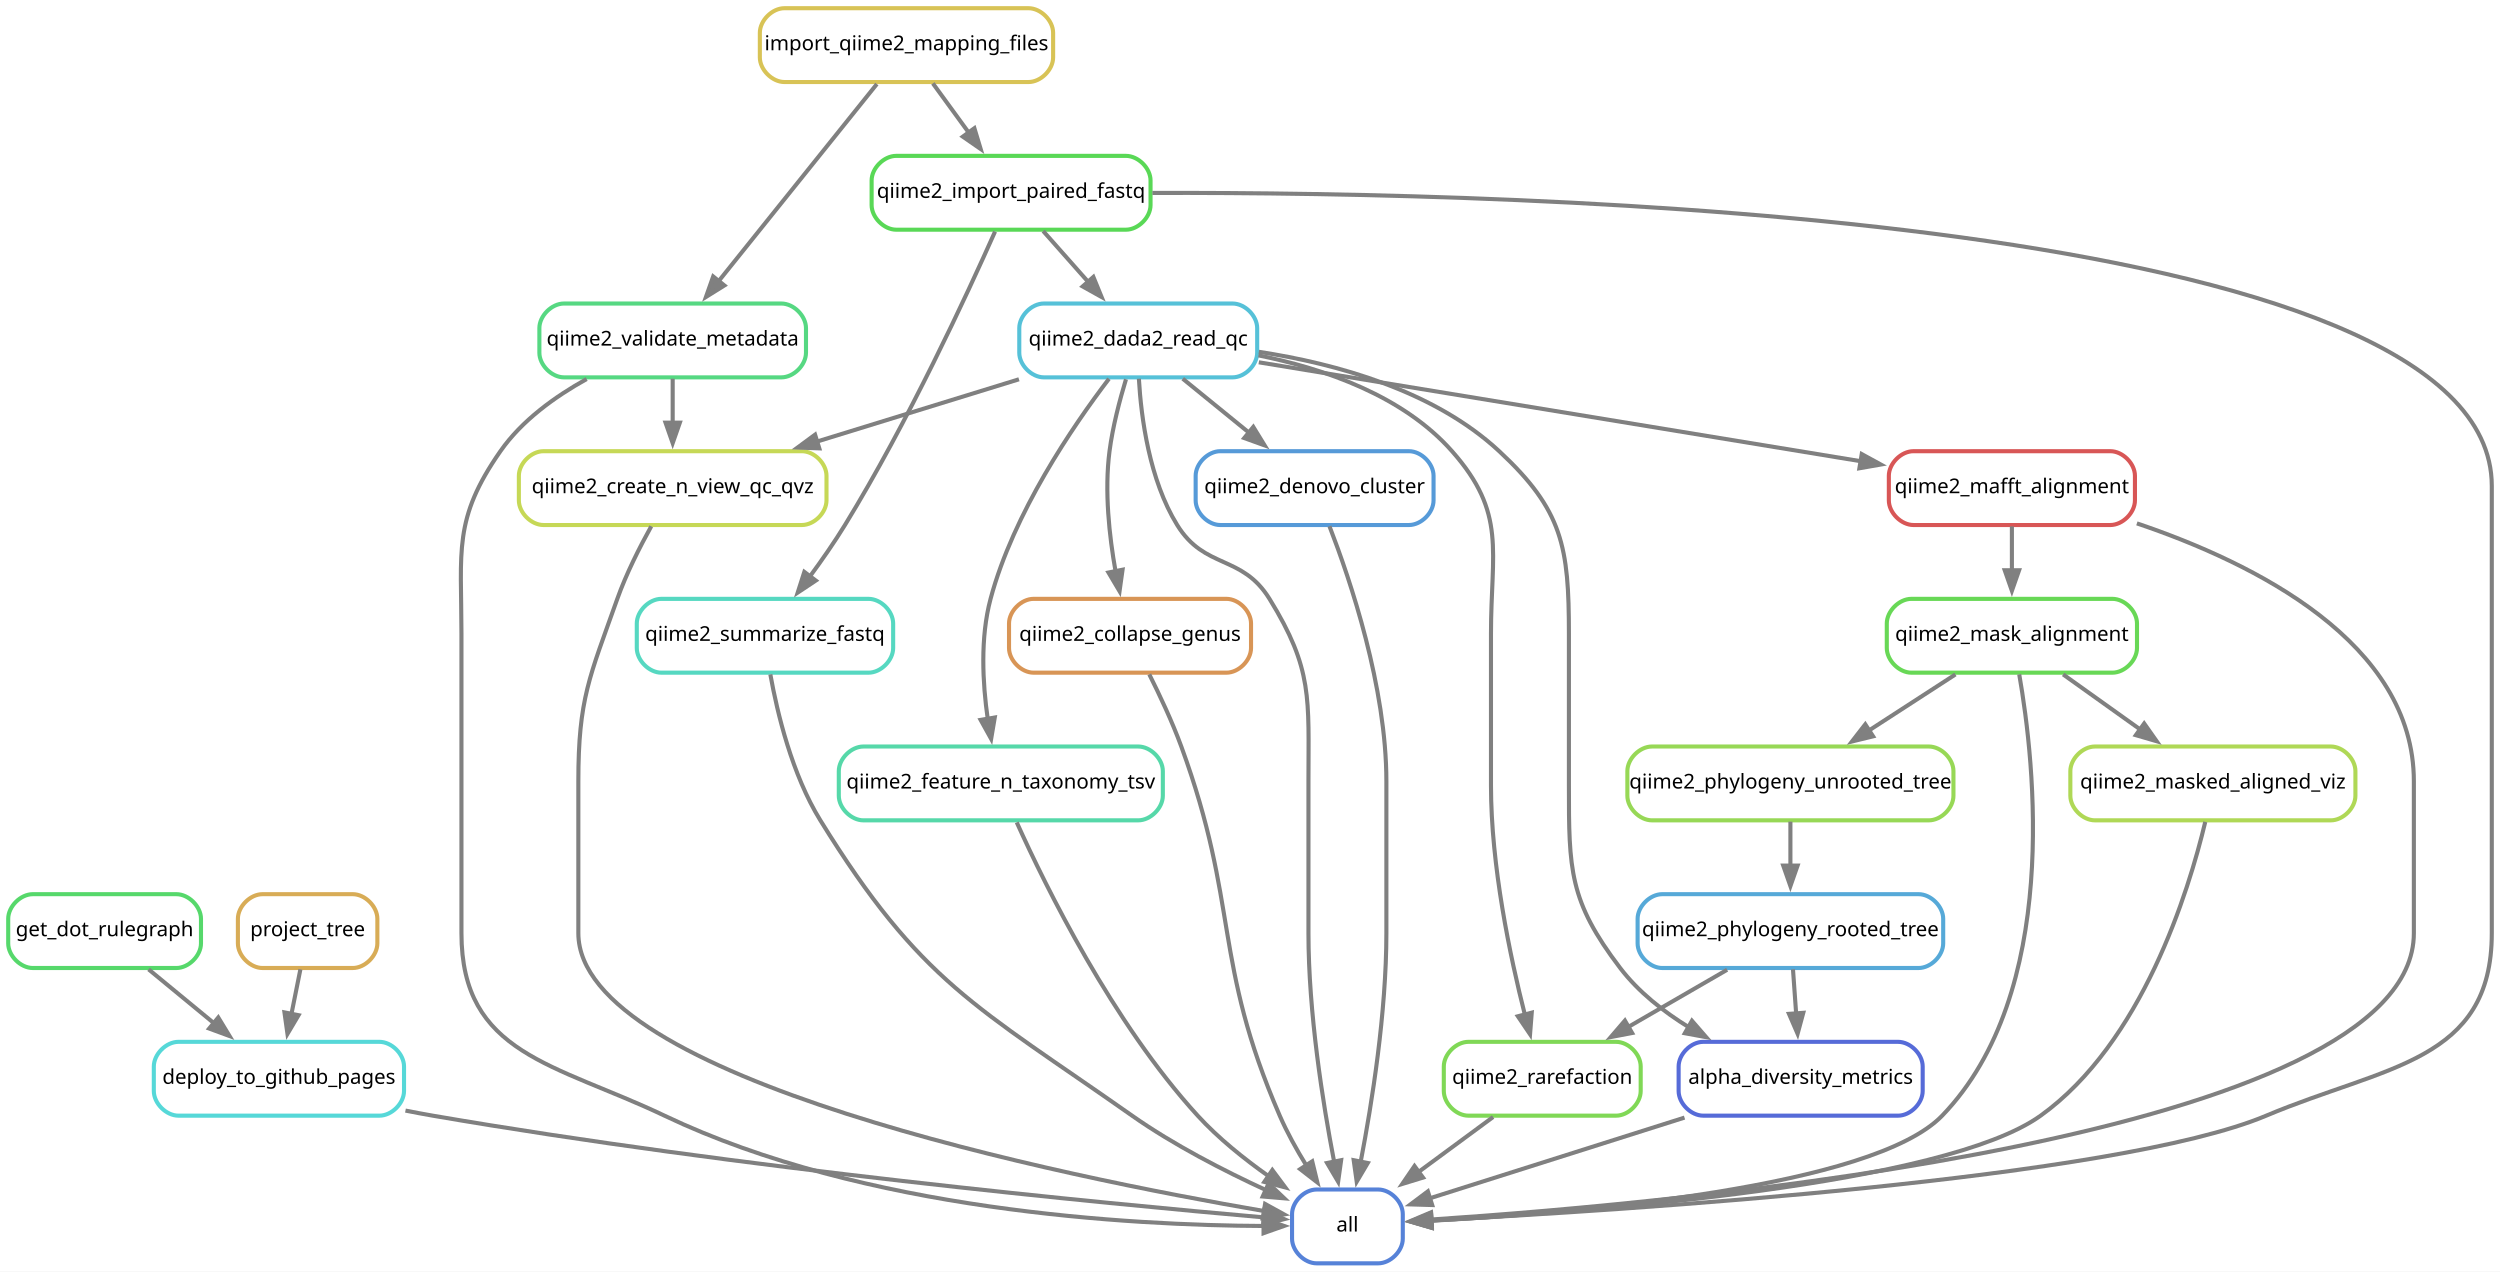
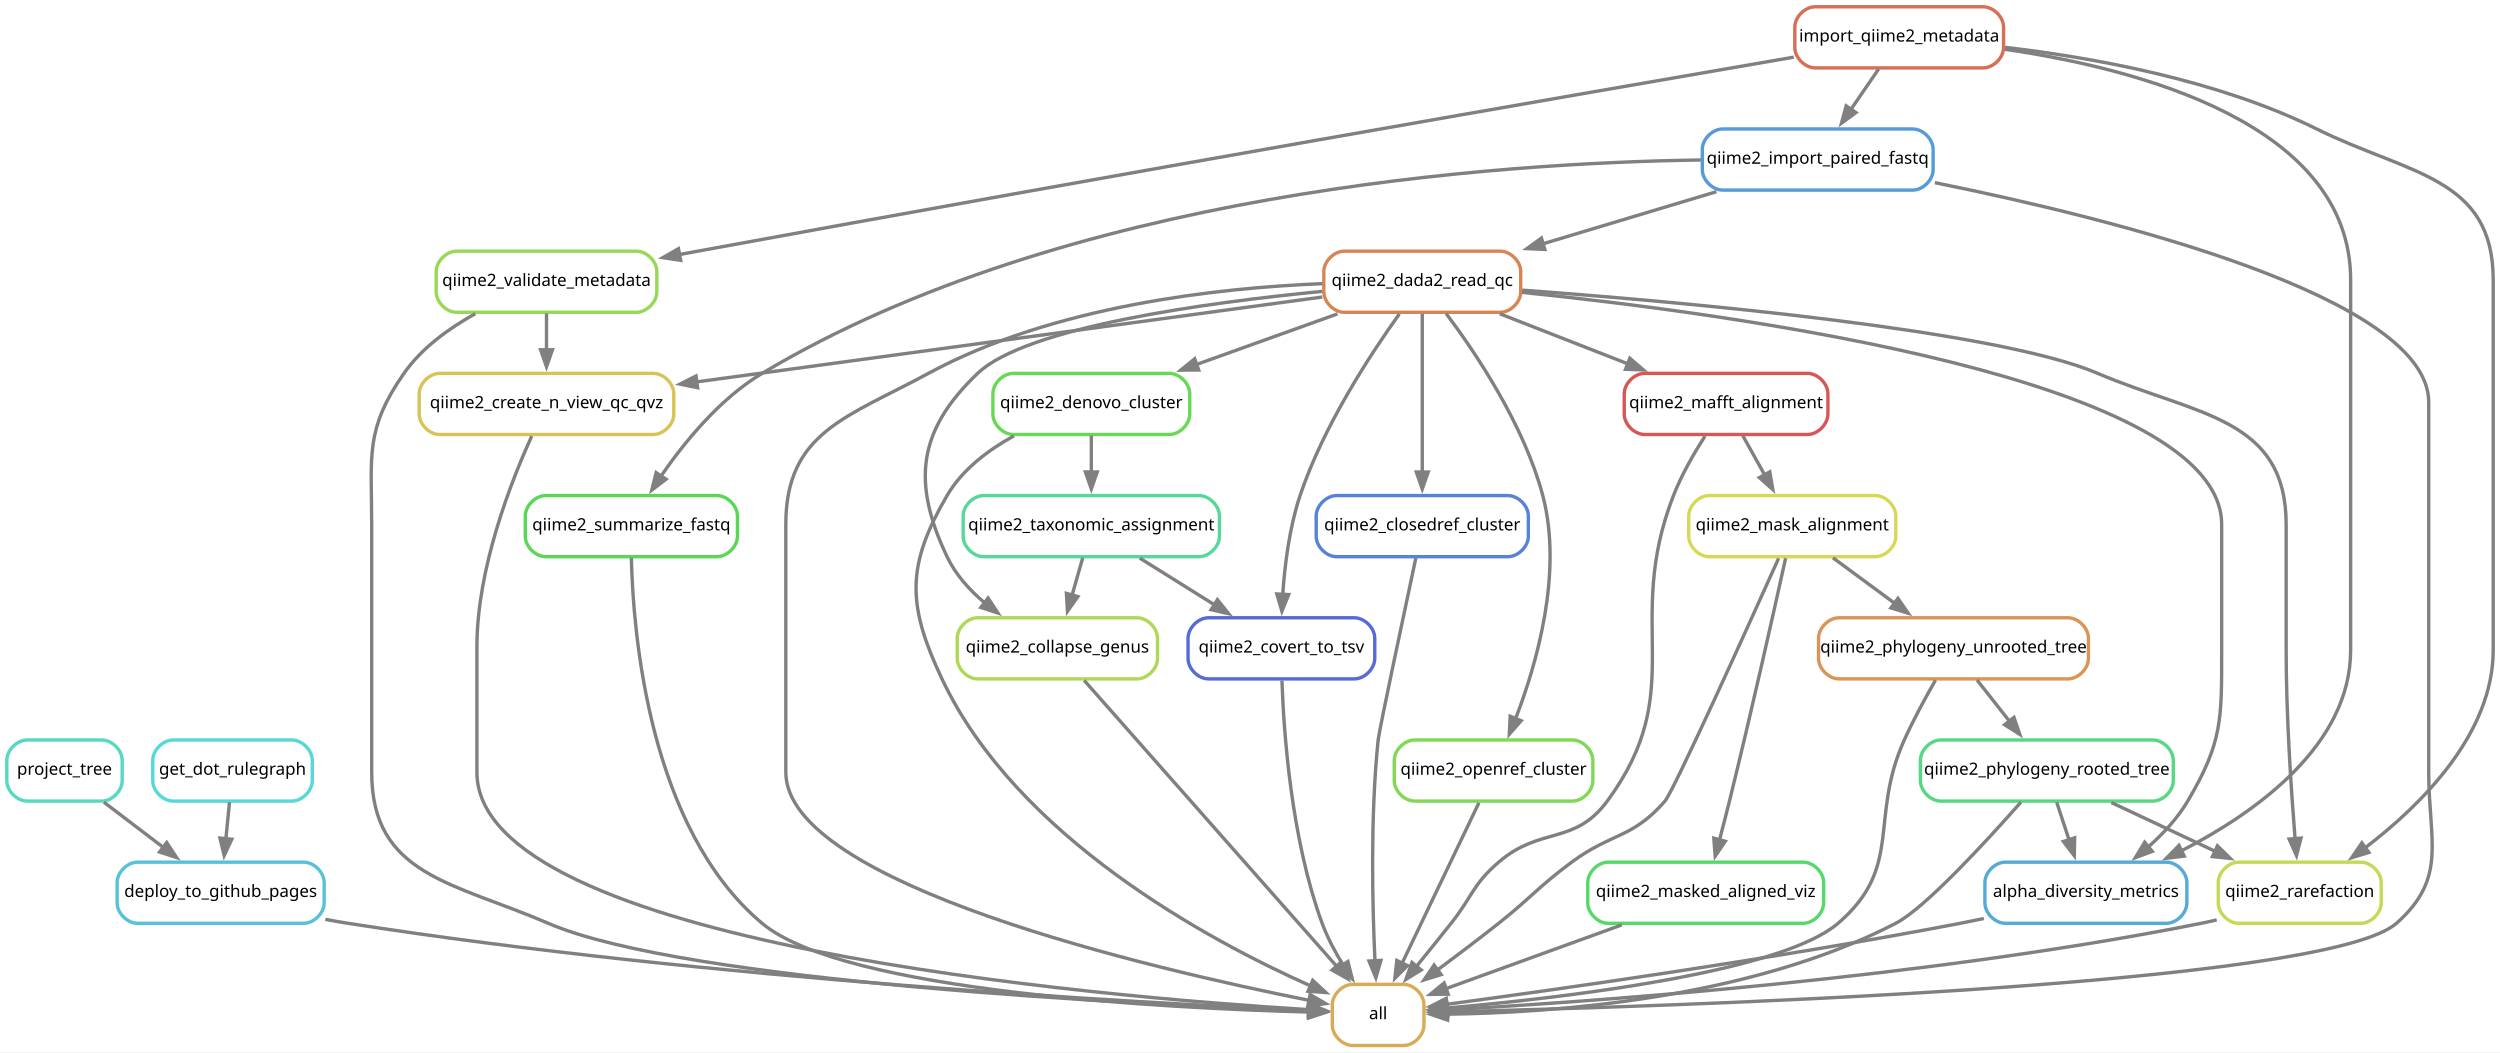
- <svg xmlns="http://www.w3.org/2000/svg" width="1219pt" height="620pt" viewBox="0.00 0.00 1219.00 620.00">
+ <svg xmlns="http://www.w3.org/2000/svg" width="1473pt" height="620pt" viewBox="0.00 0.00 1473.00 620.00">
  <g id="graph0" class="graph" transform="scale(1 1) rotate(0) translate(4 616)">
-     <polygon fill="white" stroke="none" points="-4,4 -4,-616 1215,-616 1215,4 -4,4" />
+     <polygon fill="white" stroke="none" points="-4,4 -4,-616 1469,-616 1469,4 -4,4" />
    <g id="node1" class="node">
-       <path fill="none" stroke="#5682d8" stroke-width="2" d="M668,-36C668,-36 638,-36 638,-36 632,-36 626,-30 626,-24 626,-24 626,-12 626,-12 626,-6 632,0 638,0 638,0 668,0 668,0 674,0 680,-6 680,-12 680,-12 680,-24 680,-24 680,-30 674,-36 668,-36" />
-       <text text-anchor="middle" x="653" y="-15.5" font-family="sans" font-size="10.00">all</text>
+       <path fill="none" stroke="#d8ac56" stroke-width="2" d="M823,-36C823,-36 793,-36 793,-36 787,-36 781,-30 781,-24 781,-24 781,-12 781,-12 781,-6 787,0 793,0 793,0 823,0 823,0 829,0 835,-6 835,-12 835,-12 835,-24 835,-24 835,-30 829,-36 823,-36" />
+       <text text-anchor="middle" x="808" y="-15.5" font-family="sans" font-size="10.00">all</text>
    </g>
    <g id="node2" class="node">
-       <path fill="none" stroke="#56d8d8" stroke-width="2" d="M181,-108C181,-108 83,-108 83,-108 77,-108 71,-102 71,-96 71,-96 71,-84 71,-84 71,-78 77,-72 83,-72 83,-72 181,-72 181,-72 187,-72 193,-78 193,-84 193,-84 193,-96 193,-96 193,-102 187,-108 181,-108" />
-       <text text-anchor="middle" x="132" y="-87.5" font-family="sans" font-size="10.00">deploy_to_github_pages</text>
+       <path fill="none" stroke="#56c1d8" stroke-width="2" d="M175,-108C175,-108 77,-108 77,-108 71,-108 65,-102 65,-96 65,-96 65,-84 65,-84 65,-78 71,-72 77,-72 77,-72 175,-72 175,-72 181,-72 187,-78 187,-84 187,-84 187,-96 187,-96 187,-102 181,-108 175,-108" />
+       <text text-anchor="middle" x="126" y="-87.5" font-family="sans" font-size="10.00">deploy_to_github_pages</text>
+     </g>
+     <g id="edge2" class="edge">
+       <path fill="none" stroke="grey" stroke-width="2" d="M187.67,-74.32C192.17,-73.47 196.65,-72.68 201,-72 412.62,-38.93 669.2,-25.02 767.25,-20.65" />
+       <polygon fill="grey" stroke="grey" stroke-width="2" points="767.14,-24.15 776.98,-20.22 766.84,-17.16 767.14,-24.15" />
+     </g>
+     <g id="node3" class="node">
+       <path fill="none" stroke="#56d8d8" stroke-width="2" d="M168,-180C168,-180 98,-180 98,-180 92,-180 86,-174 86,-168 86,-168 86,-156 86,-156 86,-150 92,-144 98,-144 98,-144 168,-144 168,-144 174,-144 180,-150 180,-156 180,-156 180,-168 180,-168 180,-174 174,-180 168,-180" />
+       <text text-anchor="middle" x="133" y="-159.5" font-family="sans" font-size="10.00">get_dot_rulegraph</text>
+     </g>
+     <g id="edge20" class="edge">
+       <path fill="none" stroke="grey" stroke-width="2" d="M131.23,-143.34C130.58,-136.75 129.81,-129.08 129.07,-121.67" />
+       <polygon fill="grey" stroke="grey" stroke-width="2" points="132.57,-121.52 128.09,-111.91 125.6,-122.21 132.57,-121.52" />
+     </g>
+     <g id="node4" class="node">
+       <path fill="none" stroke="#56d8c1" stroke-width="2" d="M56,-180C56,-180 12,-180 12,-180 6,-180 0,-174 0,-168 0,-168 0,-156 0,-156 0,-150 6,-144 12,-144 12,-144 56,-144 56,-144 62,-144 68,-150 68,-156 68,-156 68,-168 68,-168 68,-174 62,-180 56,-180" />
+       <text text-anchor="middle" x="34" y="-159.5" font-family="sans" font-size="10.00">project_tree</text>
+     </g>
+     <g id="edge19" class="edge">
+       <path fill="none" stroke="grey" stroke-width="2" d="M57.22,-143.34C67.81,-135.27 80.57,-125.57 92.2,-116.72" />
+       <polygon fill="grey" stroke="grey" stroke-width="2" points="94.22,-119.58 100.06,-110.73 89.99,-114 94.22,-119.58" />
+     </g>
+     <g id="node5" class="node">
+       <path fill="none" stroke="#97d856" stroke-width="2" d="M371,-468C371,-468 265,-468 265,-468 259,-468 253,-462 253,-456 253,-456 253,-444 253,-444 253,-438 259,-432 265,-432 265,-432 371,-432 371,-432 377,-432 383,-438 383,-444 383,-444 383,-456 383,-456 383,-462 377,-468 371,-468" />
+       <text text-anchor="middle" x="318" y="-447.5" font-family="sans" font-size="10.00">qiime2_validate_metadata</text>
+     </g>
+     <g id="edge3" class="edge">
+       <path fill="none" stroke="grey" stroke-width="2" d="M276.05,-431.18C260.66,-422.65 244.46,-410.99 234,-396 210.86,-362.83 215,-347.45 215,-307 215,-307 215,-307 215,-161 215,-100.16 263.15,-96.13 319,-72 399.46,-37.23 665.32,-24.14 767.5,-20.32" />
+       <polygon fill="grey" stroke="grey" stroke-width="2" points="767.35,-23.83 777.22,-19.97 767.1,-16.83 767.35,-23.83" />
+     </g>
+     <g id="node10" class="node">
+       <path fill="none" stroke="#d8c356" stroke-width="2" d="M381,-396C381,-396 255,-396 255,-396 249,-396 243,-390 243,-384 243,-384 243,-372 243,-372 243,-366 249,-360 255,-360 255,-360 381,-360 381,-360 387,-360 393,-366 393,-372 393,-372 393,-384 393,-384 393,-390 387,-396 381,-396" />
+       <text text-anchor="middle" x="318" y="-375.5" font-family="sans" font-size="10.00">qiime2_create_n_view_qc_qvz</text>
+     </g>
+     <g id="edge25" class="edge">
+       <path fill="none" stroke="grey" stroke-width="2" d="M318,-431.34C318,-424.75 318,-417.08 318,-409.67" />
+       <polygon fill="grey" stroke="grey" stroke-width="2" points="321.5,-409.93 318,-399.93 314.5,-409.93 321.5,-409.93" />
+     </g>
+     <g id="node6" class="node">
+       <path fill="none" stroke="#d86e56" stroke-width="2" d="M1164.5,-612C1164.5,-612 1065.5,-612 1065.5,-612 1059.5,-612 1053.5,-606 1053.5,-600 1053.5,-600 1053.5,-588 1053.5,-588 1053.5,-582 1059.5,-576 1065.5,-576 1065.5,-576 1164.5,-576 1164.5,-576 1170.5,-576 1176.5,-582 1176.5,-588 1176.5,-588 1176.5,-600 1176.5,-600 1176.5,-606 1170.5,-612 1164.5,-612" />
+       <text text-anchor="middle" x="1115" y="-591.5" font-family="sans" font-size="10.00">import_qiime2_metadata</text>
+     </g>
+     <g id="edge21" class="edge">
+       <path fill="none" stroke="grey" stroke-width="2" d="M1052.92,-582.34C929.68,-561.11 645.47,-511.82 407,-468 403.45,-467.35 399.81,-466.67 396.15,-465.99" />
+       <polygon fill="grey" stroke="grey" stroke-width="2" points="397.05,-462.6 386.57,-464.2 395.75,-469.48 397.05,-462.6" />
+     </g>
+     <g id="node7" class="node">
+       <path fill="none" stroke="#569ad8" stroke-width="2" d="M1123,-540C1123,-540 1011,-540 1011,-540 1005,-540 999,-534 999,-528 999,-528 999,-516 999,-516 999,-510 1005,-504 1011,-504 1011,-504 1123,-504 1123,-504 1129,-504 1135,-510 1135,-516 1135,-516 1135,-528 1135,-528 1135,-534 1129,-540 1123,-540" />
+       <text text-anchor="middle" x="1067" y="-519.5" font-family="sans" font-size="10.00">qiime2_import_paired_fastq</text>
+     </g>
+     <g id="edge22" class="edge">
+       <path fill="none" stroke="grey" stroke-width="2" d="M1102.89,-575.34C1097.92,-568.1 1092.05,-559.53 1086.51,-551.45" />
+       <polygon fill="grey" stroke="grey" stroke-width="2" points="1089.53,-549.67 1080.99,-543.4 1083.76,-553.62 1089.53,-549.67" />
+     </g>
+     <g id="node22" class="node">
+       <path fill="none" stroke="#c6d856" stroke-width="2" d="M1387,-108C1387,-108 1315,-108 1315,-108 1309,-108 1303,-102 1303,-96 1303,-96 1303,-84 1303,-84 1303,-78 1309,-72 1315,-72 1315,-72 1387,-72 1387,-72 1393,-72 1399,-78 1399,-84 1399,-84 1399,-96 1399,-96 1399,-102 1393,-108 1387,-108" />
+       <text text-anchor="middle" x="1351" y="-87.5" font-family="sans" font-size="10.00">qiime2_rarefaction</text>
+     </g>
+     <g id="edge41" class="edge">
+       <path fill="none" stroke="grey" stroke-width="2" d="M1177.43,-588.11C1228.91,-582.11 1302.67,-568.9 1361,-540 1415.51,-512.99 1465,-511.84 1465,-451 1465,-451 1465,-451 1465,-233 1465,-183.65 1422.61,-141.68 1389.53,-116.45" />
+       <polygon fill="grey" stroke="grey" stroke-width="2" points="1391.75,-113.74 1381.62,-110.64 1387.61,-119.38 1391.75,-113.74" />
+     </g>
+     <g id="node23" class="node">
+       <path fill="none" stroke="#56a9d8" stroke-width="2" d="M1272.5,-108C1272.5,-108 1177.5,-108 1177.5,-108 1171.5,-108 1165.5,-102 1165.5,-96 1165.5,-96 1165.5,-84 1165.5,-84 1165.5,-78 1171.5,-72 1177.5,-72 1177.5,-72 1272.5,-72 1272.5,-72 1278.5,-72 1284.5,-78 1284.5,-84 1284.5,-84 1284.5,-96 1284.5,-96 1284.5,-102 1278.5,-108 1272.5,-108" />
+       <text text-anchor="middle" x="1225" y="-87.5" font-family="sans" font-size="10.00">alpha_diversity_metrics</text>
+     </g>
+     <g id="edge44" class="edge">
+       <path fill="none" stroke="grey" stroke-width="2" d="M1177.37,-586.96C1255.99,-575.52 1381,-542.87 1381,-451 1381,-451 1381,-451 1381,-233 1381,-177.24 1325.82,-137.58 1281.1,-114.59" />
+       <polygon fill="grey" stroke="grey" stroke-width="2" points="1282.93,-111.59 1272.42,-110.31 1279.84,-117.87 1282.93,-111.59" />
+     </g>
+     <g id="edge13" class="edge">
+       <path fill="none" stroke="grey" stroke-width="2" d="M1135.99,-508.38C1240.52,-487.25 1427,-440.9 1427,-379 1427,-379 1427,-379 1427,-161 1427,-120.55 1438.29,-98.8 1408,-72 1366.2,-35.02 976.91,-22.86 848.71,-19.84" />
+       <polygon fill="grey" stroke="grey" stroke-width="2" points="848.87,-16.34 838.8,-19.61 848.71,-23.34 848.87,-16.34" />
+     </g>
+     <g id="node8" class="node">
+       <path fill="none" stroke="#59d856" stroke-width="2" d="M418.5,-324C418.5,-324 317.5,-324 317.5,-324 311.5,-324 305.5,-318 305.5,-312 305.5,-312 305.5,-300 305.5,-300 305.5,-294 311.5,-288 317.5,-288 317.5,-288 418.5,-288 418.5,-288 424.5,-288 430.5,-294 430.5,-300 430.5,-300 430.5,-312 430.5,-312 430.5,-318 424.5,-324 418.5,-324" />
+       <text text-anchor="middle" x="368" y="-303.5" font-family="sans" font-size="10.00">qiime2_summarize_fastq</text>
+     </g>
+     <g id="edge23" class="edge">
+       <path fill="none" stroke="grey" stroke-width="2" d="M998.2,-521.74C877.56,-520.04 623.68,-502.81 445,-396 420.11,-381.12 399.15,-355.38 385.41,-335.4" />
+       <polygon fill="grey" stroke="grey" stroke-width="2" points="388.46,-333.66 380.03,-327.24 382.61,-337.51 388.46,-333.66" />
+     </g>
+     <g id="node9" class="node">
+       <path fill="none" stroke="#d88556" stroke-width="2" d="M880,-468C880,-468 788,-468 788,-468 782,-468 776,-462 776,-456 776,-456 776,-444 776,-444 776,-438 782,-432 788,-432 788,-432 880,-432 880,-432 886,-432 892,-438 892,-444 892,-444 892,-456 892,-456 892,-462 886,-468 880,-468" />
+       <text text-anchor="middle" x="834" y="-447.5" font-family="sans" font-size="10.00">qiime2_dada2_read_qc</text>
+     </g>
+     <g id="edge24" class="edge">
+       <path fill="none" stroke="grey" stroke-width="2" d="M1007.3,-503.06C976.09,-493.69 937.69,-482.15 904.97,-472.32" />
+       <polygon fill="grey" stroke="grey" stroke-width="2" points="906.22,-469.04 895.64,-469.52 904.21,-475.75 906.22,-469.04" />
+     </g>
+     <g id="edge9" class="edge">
+       <path fill="none" stroke="grey" stroke-width="2" d="M367.99,-287.31C369.02,-243.22 378.27,-128.01 445,-72 493.16,-31.57 683.01,-21.98 767.31,-19.7" />
+       <polygon fill="grey" stroke="grey" stroke-width="2" points="767.19,-23.21 777.1,-19.47 767.02,-16.21 767.19,-23.21" />
+     </g>
+     <g id="edge17" class="edge">
+       <path fill="none" stroke="grey" stroke-width="2" d="M775.25,-448.88C713.83,-446.43 616.34,-435.8 543,-396 495.19,-370.06 459,-361.39 459,-307 459,-307 459,-307 459,-161 459,-95.07 675.4,-44.92 767.4,-26.58" />
+       <polygon fill="grey" stroke="grey" stroke-width="2" points="767.92,-30.05 777.06,-24.69 766.57,-23.18 767.92,-30.05" />
+     </g>
+     <g id="edge26" class="edge">
+       <path fill="none" stroke="grey" stroke-width="2" d="M775.06,-441C684.82,-428.76 511.82,-405.29 406.47,-391" />
+       <polygon fill="grey" stroke="grey" stroke-width="2" points="407.03,-387.55 396.65,-389.67 406.09,-394.48 407.03,-387.55" />
+     </g>
+     <g id="node11" class="node">
+       <path fill="none" stroke="#68d856" stroke-width="2" d="M685,-396C685,-396 593,-396 593,-396 587,-396 581,-390 581,-384 581,-384 581,-372 581,-372 581,-366 587,-360 593,-360 593,-360 685,-360 685,-360 691,-360 697,-366 697,-372 697,-372 697,-384 697,-384 697,-390 691,-396 685,-396" />
+       <text text-anchor="middle" x="639" y="-375.5" font-family="sans" font-size="10.00">qiime2_denovo_cluster</text>
+     </g>
+     <g id="edge27" class="edge">
+       <path fill="none" stroke="grey" stroke-width="2" d="M784.04,-431.06C758.69,-421.97 727.67,-410.83 700.84,-401.2" />
+       <polygon fill="grey" stroke="grey" stroke-width="2" points="702.28,-398 691.68,-397.91 699.91,-404.58 702.28,-398" />
+     </g>
+     <g id="node12" class="node">
+       <path fill="none" stroke="#5682d8" stroke-width="2" d="M884.5,-324C884.5,-324 783.5,-324 783.5,-324 777.5,-324 771.5,-318 771.5,-312 771.5,-312 771.5,-300 771.5,-300 771.5,-294 777.5,-288 783.5,-288 783.5,-288 884.5,-288 884.5,-288 890.5,-288 896.5,-294 896.5,-300 896.5,-300 896.5,-312 896.5,-312 896.5,-318 890.5,-324 884.5,-324" />
+       <text text-anchor="middle" x="834" y="-303.5" font-family="sans" font-size="10.00">qiime2_closedref_cluster</text>
+     </g>
+     <g id="edge28" class="edge">
+       <path fill="none" stroke="grey" stroke-width="2" d="M834,-431.02C834,-407.54 834,-366.11 834,-337.64" />
+       <polygon fill="grey" stroke="grey" stroke-width="2" points="837.5,-337.87 834,-327.87 830.5,-337.87 837.5,-337.87" />
+     </g>
+     <g id="node13" class="node">
+       <path fill="none" stroke="#80d856" stroke-width="2" d="M922.5,-180C922.5,-180 829.5,-180 829.5,-180 823.5,-180 817.5,-174 817.5,-168 817.5,-168 817.5,-156 817.5,-156 817.5,-150 823.5,-144 829.5,-144 829.5,-144 922.5,-144 922.5,-144 928.5,-144 934.5,-150 934.5,-156 934.5,-156 934.5,-168 934.5,-168 934.5,-174 928.5,-180 922.5,-180" />
+       <text text-anchor="middle" x="876" y="-159.5" font-family="sans" font-size="10.00">qiime2_openref_cluster</text>
+     </g>
+     <g id="edge29" class="edge">
+       <path fill="none" stroke="grey" stroke-width="2" d="M848.07,-431.27C865.42,-408.15 893.97,-365.74 905,-324 916.98,-278.67 901.45,-224.85 888.91,-192.34" />
+       <polygon fill="grey" stroke="grey" stroke-width="2" points="892.28,-191.35 885.28,-183.4 885.79,-193.98 892.28,-191.35" />
+     </g>
+     <g id="node14" class="node">
+       <path fill="none" stroke="#d85656" stroke-width="2" d="M1061,-396C1061,-396 965,-396 965,-396 959,-396 953,-390 953,-384 953,-384 953,-372 953,-372 953,-366 959,-360 965,-360 965,-360 1061,-360 1061,-360 1067,-360 1073,-366 1073,-372 1073,-372 1073,-384 1073,-384 1073,-390 1067,-396 1061,-396" />
+       <text text-anchor="middle" x="1013" y="-375.5" font-family="sans" font-size="10.00">qiime2_mafft_alignment</text>
+     </g>
+     <g id="edge30" class="edge">
+       <path fill="none" stroke="grey" stroke-width="2" d="M879.63,-431.15C902.58,-422.18 930.65,-411.21 955.1,-401.64" />
+       <polygon fill="grey" stroke="grey" stroke-width="2" points="956.28,-404.94 964.32,-398.04 953.73,-398.42 956.28,-404.94" />
+     </g>
+     <g id="node19" class="node">
+       <path fill="none" stroke="#566bd8" stroke-width="2" d="M794,-252C794,-252 708,-252 708,-252 702,-252 696,-246 696,-240 696,-240 696,-228 696,-228 696,-222 702,-216 708,-216 708,-216 794,-216 794,-216 800,-216 806,-222 806,-228 806,-228 806,-240 806,-240 806,-246 800,-252 794,-252" />
+       <text text-anchor="middle" x="751" y="-231.5" font-family="sans" font-size="10.00">qiime2_covert_to_tsv</text>
+     </g>
+     <g id="edge36" class="edge">
+       <path fill="none" stroke="grey" stroke-width="2" d="M820.54,-431.06C803.79,-407.73 775.74,-365.09 762,-324 755.73,-305.24 752.97,-283.18 751.79,-265.72" />
+       <polygon fill="grey" stroke="grey" stroke-width="2" points="755.29,-265.69 751.29,-255.87 748.3,-266.04 755.29,-265.69" />
+     </g>
+     <g id="node21" class="node">
+       <path fill="none" stroke="#afd856" stroke-width="2" d="M666,-252C666,-252 572,-252 572,-252 566,-252 560,-246 560,-240 560,-240 560,-228 560,-228 560,-222 566,-216 572,-216 572,-216 666,-216 666,-216 672,-216 678,-222 678,-228 678,-228 678,-240 678,-240 678,-246 672,-252 666,-252" />
+       <text text-anchor="middle" x="619" y="-231.5" font-family="sans" font-size="10.00">qiime2_collapse_genus</text>
+     </g>
+     <g id="edge39" class="edge">
+       <path fill="none" stroke="grey" stroke-width="2" d="M775.12,-444.33C707.01,-437.72 600.56,-423.29 572,-396 536.82,-362.38 533.12,-331.96 554,-288 558.99,-277.49 567.2,-268.37 576.14,-260.81" />
+       <polygon fill="grey" stroke="grey" stroke-width="2" points="578.19,-263.64 583.99,-254.78 573.93,-258.09 578.19,-263.64" />
+     </g>
+     <g id="edge42" class="edge">
+       <path fill="none" stroke="grey" stroke-width="2" d="M892.86,-445.05C988.32,-438.01 1172.23,-421.56 1232,-396 1290.14,-371.14 1343,-370.23 1343,-307 1343,-307 1343,-307 1343,-233 1343,-194.59 1345.95,-150.43 1348.27,-121.69" />
+       <polygon fill="grey" stroke="grey" stroke-width="2" points="1351.74,-122.19 1349.09,-111.93 1344.77,-121.6 1351.74,-122.19" />
+     </g>
+     <g id="edge45" class="edge">
+       <path fill="none" stroke="grey" stroke-width="2" d="M892.7,-443.75C1018.96,-430.84 1305,-392.19 1305,-307 1305,-307 1305,-307 1305,-233 1305,-192.46 1305.64,-178.89 1285,-144 1279.04,-133.92 1270.5,-124.73 1261.72,-116.94" />
+       <polygon fill="grey" stroke="grey" stroke-width="2" points="1264.11,-114.37 1254.17,-110.69 1259.65,-119.77 1264.11,-114.37" />
+     </g>
+     <g id="edge1" class="edge">
+       <path fill="none" stroke="grey" stroke-width="2" d="M309.3,-359.1C297.27,-332.63 277,-281.19 277,-235 277,-235 277,-235 277,-161 277,-59.59 642.99,-28.69 767.27,-21.12" />
+       <polygon fill="grey" stroke="grey" stroke-width="2" points="767.4,-24.62 777.18,-20.54 766.99,-17.63 767.4,-24.62" />
+     </g>
+     <g id="edge5" class="edge">
+       <path fill="none" stroke="grey" stroke-width="2" d="M593.42,-359.18C578.24,-350.85 562.93,-339.33 554,-324 529.83,-282.51 530.5,-259.42 551,-216 595.01,-122.78 707.83,-62.03 768.3,-35.06" />
+       <polygon fill="grey" stroke="grey" stroke-width="2" points="769.47,-38.38 777.24,-31.18 766.68,-31.96 769.47,-38.38" />
+     </g>
+     <g id="node20" class="node">
+       <path fill="none" stroke="#56d89a" stroke-width="2" d="M702.5,-324C702.5,-324 575.5,-324 575.5,-324 569.5,-324 563.5,-318 563.5,-312 563.5,-312 563.5,-300 563.5,-300 563.5,-294 569.5,-288 575.5,-288 575.5,-288 702.5,-288 702.5,-288 708.5,-288 714.5,-294 714.5,-300 714.5,-300 714.5,-312 714.5,-312 714.5,-318 708.5,-324 702.5,-324" />
+       <text text-anchor="middle" x="639" y="-303.5" font-family="sans" font-size="10.00">qiime2_taxonomic_assignment</text>
+     </g>
+     <g id="edge37" class="edge">
+       <path fill="none" stroke="grey" stroke-width="2" d="M639,-359.34C639,-352.75 639,-345.08 639,-337.67" />
+       <polygon fill="grey" stroke="grey" stroke-width="2" points="642.5,-337.93 639,-327.93 635.5,-337.93 642.5,-337.93" />
+     </g>
+     <g id="edge15" class="edge">
+       <path fill="none" stroke="grey" stroke-width="2" d="M830.21,-287.24C823.12,-254.02 808.55,-185.33 808,-180 803.34,-134.75 804.61,-81.96 806.15,-49.51" />
+       <polygon fill="grey" stroke="grey" stroke-width="2" points="809.62,-50.12 806.65,-39.95 802.63,-49.76 809.62,-50.12" />
    </g>
    <g id="edge4" class="edge">
-       <path fill="none" stroke="grey" stroke-width="2" d="M193.7,-74.48C198.19,-73.59 202.66,-72.75 207,-72 355.55,-46.41 534.07,-29.25 612.59,-22.37" />
-       <polygon fill="grey" stroke="grey" stroke-width="2" points="612.51,-25.89 622.18,-21.55 611.91,-18.92 612.51,-25.89" />
-     </g>
-     <g id="node3" class="node">
-       <path fill="none" stroke="#56d86b" stroke-width="2" d="M82,-180C82,-180 12,-180 12,-180 6,-180 0,-174 0,-168 0,-168 0,-156 0,-156 0,-150 6,-144 12,-144 12,-144 82,-144 82,-144 88,-144 94,-150 94,-156 94,-156 94,-168 94,-168 94,-174 88,-180 82,-180" />
-       <text text-anchor="middle" x="47" y="-159.5" font-family="sans" font-size="10.00">get_dot_rulegraph</text>
-     </g>
-     <g id="edge15" class="edge">
-       <path fill="none" stroke="grey" stroke-width="2" d="M68.45,-143.34C78.14,-135.36 89.78,-125.77 100.44,-116.99" />
-       <polygon fill="grey" stroke="grey" stroke-width="2" points="102.43,-119.88 107.93,-110.83 97.98,-114.48 102.43,-119.88" />
-     </g>
-     <g id="node4" class="node">
-       <path fill="none" stroke="#d8ac56" stroke-width="2" d="M168,-180C168,-180 124,-180 124,-180 118,-180 112,-174 112,-168 112,-168 112,-156 112,-156 112,-150 118,-144 124,-144 124,-144 168,-144 168,-144 174,-144 180,-150 180,-156 180,-156 180,-168 180,-168 180,-174 174,-180 168,-180" />
-       <text text-anchor="middle" x="146" y="-159.5" font-family="sans" font-size="10.00">project_tree</text>
+       <path fill="none" stroke="grey" stroke-width="2" d="M867.39,-143.02C855.99,-119.22 835.76,-76.97 822.12,-48.48" />
+       <polygon fill="grey" stroke="grey" stroke-width="2" points="825.33,-47.08 817.85,-39.57 819.01,-50.1 825.33,-47.08" />
+     </g>
+     <g id="edge6" class="edge">
+       <path fill="none" stroke="grey" stroke-width="2" d="M1000.6,-359.08C994.22,-349.14 986.8,-336.32 982,-324 952.3,-247.72 991.61,-209.86 943,-144 923.62,-117.74 903.73,-129.3 879,-108 863.64,-94.77 863.61,-87.87 851,-72 844.44,-63.74 837.24,-54.82 830.65,-46.7" />
+       <polygon fill="grey" stroke="grey" stroke-width="2" points="833.36,-44.49 824.34,-38.94 827.93,-48.91 833.36,-44.49" />
+     </g>
+     <g id="node15" class="node">
+       <path fill="none" stroke="#d6d856" stroke-width="2" d="M1101,-324C1101,-324 1003,-324 1003,-324 997,-324 991,-318 991,-312 991,-312 991,-300 991,-300 991,-294 997,-288 1003,-288 1003,-288 1101,-288 1101,-288 1107,-288 1113,-294 1113,-300 1113,-300 1113,-312 1113,-312 1113,-318 1107,-324 1101,-324" />
+       <text text-anchor="middle" x="1052" y="-303.5" font-family="sans" font-size="10.00">qiime2_mask_alignment</text>
+     </g>
+     <g id="edge31" class="edge">
+       <path fill="none" stroke="grey" stroke-width="2" d="M1022.84,-359.34C1026.74,-352.34 1031.32,-344.12 1035.69,-336.28" />
+       <polygon fill="grey" stroke="grey" stroke-width="2" points="1038.74,-337.99 1040.55,-327.55 1032.63,-334.58 1038.74,-337.99" />
+     </g>
+     <g id="edge7" class="edge">
+       <path fill="none" stroke="grey" stroke-width="2" d="M1043.94,-287.01C1025.63,-246.25 982.08,-149.87 977,-144 957.88,-121.91 945.46,-125.41 922,-108 901.98,-93.15 898.55,-87.46 879,-72 867.36,-62.8 854.41,-53 842.79,-44.37" />
+       <polygon fill="grey" stroke="grey" stroke-width="2" points="845.13,-41.75 835.01,-38.62 840.97,-47.38 845.13,-41.75" />
+     </g>
+     <g id="node16" class="node">
+       <path fill="none" stroke="#56d86b" stroke-width="2" d="M1058.5,-108C1058.5,-108 943.5,-108 943.5,-108 937.5,-108 931.5,-102 931.5,-96 931.5,-96 931.5,-84 931.5,-84 931.5,-78 937.5,-72 943.5,-72 943.5,-72 1058.5,-72 1058.5,-72 1064.5,-72 1070.5,-78 1070.5,-84 1070.5,-84 1070.5,-96 1070.5,-96 1070.5,-102 1064.5,-108 1058.5,-108" />
+       <text text-anchor="middle" x="1001" y="-87.5" font-family="sans" font-size="10.00">qiime2_masked_aligned_viz</text>
+     </g>
+     <g id="edge32" class="edge">
+       <path fill="none" stroke="grey" stroke-width="2" d="M1048.08,-287.09C1041.53,-257.31 1027.79,-195.79 1015,-144 1013.15,-136.52 1011.07,-128.46 1009.09,-120.95" />
+       <polygon fill="grey" stroke="grey" stroke-width="2" points="1012.55,-120.32 1006.59,-111.56 1005.78,-122.12 1012.55,-120.32" />
+     </g>
+     <g id="node17" class="node">
+       <path fill="none" stroke="#d89556" stroke-width="2" d="M1214.5,-252C1214.5,-252 1079.5,-252 1079.5,-252 1073.5,-252 1067.5,-246 1067.5,-240 1067.5,-240 1067.5,-228 1067.5,-228 1067.5,-222 1073.5,-216 1079.5,-216 1079.5,-216 1214.5,-216 1214.5,-216 1220.5,-216 1226.5,-222 1226.5,-228 1226.5,-228 1226.5,-240 1226.5,-240 1226.5,-246 1220.5,-252 1214.5,-252" />
+       <text text-anchor="middle" x="1147" y="-231.5" font-family="sans" font-size="10.00">qiime2_phylogeny_unrooted_tree</text>
+     </g>
+     <g id="edge33" class="edge">
+       <path fill="none" stroke="grey" stroke-width="2" d="M1075.97,-287.34C1087.03,-279.19 1100.35,-269.37 1112.46,-260.45" />
+       <polygon fill="grey" stroke="grey" stroke-width="2" points="1114.29,-263.45 1120.27,-254.7 1110.14,-257.81 1114.29,-263.45" />
+     </g>
+     <g id="edge10" class="edge">
+       <path fill="none" stroke="grey" stroke-width="2" d="M951.55,-71.06C919.4,-59.4 878.02,-44.4 847.96,-33.49" />
+       <polygon fill="grey" stroke="grey" stroke-width="2" points="849.26,-30.24 838.67,-30.12 846.88,-36.82 849.26,-30.24" />
+     </g>
+     <g id="edge18" class="edge">
+       <path fill="none" stroke="grey" stroke-width="2" d="M1136.36,-215.2C1130.54,-205.08 1123.43,-192.05 1118,-180 1097.02,-133.48 1117.75,-105.22 1079,-72 1044.86,-42.74 915.26,-27.9 848.41,-22.06" />
+       <polygon fill="grey" stroke="grey" stroke-width="2" points="848.82,-18.58 838.56,-21.24 848.23,-25.56 848.82,-18.58" />
+     </g>
+     <g id="node18" class="node">
+       <path fill="none" stroke="#56d882" stroke-width="2" d="M1264.5,-180C1264.5,-180 1139.5,-180 1139.5,-180 1133.5,-180 1127.5,-174 1127.5,-168 1127.5,-168 1127.5,-156 1127.5,-156 1127.5,-150 1133.5,-144 1139.5,-144 1139.5,-144 1264.5,-144 1264.5,-144 1270.5,-144 1276.5,-150 1276.5,-156 1276.5,-156 1276.5,-168 1276.5,-168 1276.5,-174 1270.5,-180 1264.5,-180" />
+       <text text-anchor="middle" x="1202" y="-159.5" font-family="sans" font-size="10.00">qiime2_phylogeny_rooted_tree</text>
+     </g>
+     <g id="edge34" class="edge">
+       <path fill="none" stroke="grey" stroke-width="2" d="M1160.88,-215.34C1166.7,-207.93 1173.6,-199.14 1180.08,-190.9" />
+       <polygon fill="grey" stroke="grey" stroke-width="2" points="1182.64,-193.31 1186.06,-183.28 1177.13,-188.98 1182.64,-193.31" />
+     </g>
+     <g id="edge11" class="edge">
+       <path fill="none" stroke="grey" stroke-width="2" d="M1186.71,-143.35C1166.14,-120.04 1130.16,-80.91 1113,-72 1026.52,-27.12 909.57,-19.22 848.67,-18.44" />
+       <polygon fill="grey" stroke="grey" stroke-width="2" points="848.9,-14.94 838.88,-18.39 848.86,-21.94 848.9,-14.94" />
+     </g>
+     <g id="edge40" class="edge">
+       <path fill="none" stroke="grey" stroke-width="2" d="M1239.98,-143.15C1258.56,-134.43 1281.17,-123.81 1301.12,-114.43" />
+       <polygon fill="grey" stroke="grey" stroke-width="2" points="1302.52,-117.64 1310.09,-110.22 1299.55,-111.31 1302.52,-117.64" />
+     </g>
+     <g id="edge43" class="edge">
+       <path fill="none" stroke="grey" stroke-width="2" d="M1207.8,-143.34C1210.02,-136.59 1212.61,-128.69 1215.11,-121.11" />
+       <polygon fill="grey" stroke="grey" stroke-width="2" points="1218.38,-122.37 1218.17,-111.78 1211.73,-120.19 1218.38,-122.37" />
    </g>
    <g id="edge16" class="edge">
-       <path fill="none" stroke="grey" stroke-width="2" d="M142.47,-143.34C141.15,-136.75 139.62,-129.08 138.13,-121.67" />
-       <polygon fill="grey" stroke="grey" stroke-width="2" points="141.57,-120.99 136.17,-111.87 134.7,-122.36 141.57,-120.99" />
-     </g>
-     <g id="node5" class="node">
-       <path fill="none" stroke="#56d882" stroke-width="2" d="M377,-468C377,-468 271,-468 271,-468 265,-468 259,-462 259,-456 259,-456 259,-444 259,-444 259,-438 265,-432 271,-432 271,-432 377,-432 377,-432 383,-432 389,-438 389,-444 389,-444 389,-456 389,-456 389,-462 383,-468 377,-468" />
-       <text text-anchor="middle" x="324" y="-447.5" font-family="sans" font-size="10.00">qiime2_validate_metadata</text>
+       <path fill="none" stroke="grey" stroke-width="2" d="M751.32,-215.03C752.36,-184.64 756.76,-121.6 775,-72 778.08,-63.62 782.59,-55.15 787.3,-47.51" />
+       <polygon fill="grey" stroke="grey" stroke-width="2" points="790.19,-49.49 792.76,-39.21 784.34,-45.64 790.19,-49.49" />
+     </g>
+     <g id="edge35" class="edge">
+       <path fill="none" stroke="grey" stroke-width="2" d="M667.55,-287.15C680.98,-278.76 697.21,-268.62 711.76,-259.52" />
+       <polygon fill="grey" stroke="grey" stroke-width="2" points="713.31,-262.68 719.93,-254.42 709.6,-256.75 713.31,-262.68" />
+     </g>
+     <g id="edge38" class="edge">
+       <path fill="none" stroke="grey" stroke-width="2" d="M633.95,-287.34C632.05,-280.67 629.82,-272.89 627.68,-265.39" />
+       <polygon fill="grey" stroke="grey" stroke-width="2" points="631.06,-264.47 624.95,-255.81 624.33,-266.39 631.06,-264.47" />
+     </g>
+     <g id="edge14" class="edge">
+       <path fill="none" stroke="grey" stroke-width="2" d="M634.79,-215.12C667.79,-177.75 744.28,-91.14 783.64,-46.58" />
+       <polygon fill="grey" stroke="grey" stroke-width="2" points="786.12,-49.06 790.12,-39.25 780.88,-44.42 786.12,-49.06" />
    </g>
    <g id="edge12" class="edge">
-       <path fill="none" stroke="grey" stroke-width="2" d="M282.05,-431.18C266.66,-422.65 250.46,-410.99 240,-396 216.86,-362.83 221,-347.45 221,-307 221,-307 221,-307 221,-161 221,-101.83 266.6,-97.47 320,-72 417.42,-25.53 547.26,-18.51 612.27,-18.21" />
-       <polygon fill="grey" stroke="grey" stroke-width="2" points="612.09,-21.71 622.1,-18.23 612.11,-14.71 612.09,-21.71" />
-     </g>
-     <g id="node10" class="node">
-       <path fill="none" stroke="#c6d856" stroke-width="2" d="M387,-396C387,-396 261,-396 261,-396 255,-396 249,-390 249,-384 249,-384 249,-372 249,-372 249,-366 255,-360 261,-360 261,-360 387,-360 387,-360 393,-360 399,-366 399,-372 399,-372 399,-384 399,-384 399,-390 393,-396 387,-396" />
-       <text text-anchor="middle" x="324" y="-375.5" font-family="sans" font-size="10.00">qiime2_create_n_view_qc_qvz</text>
-     </g>
-     <g id="edge21" class="edge">
-       <path fill="none" stroke="grey" stroke-width="2" d="M324,-431.34C324,-424.75 324,-417.08 324,-409.67" />
-       <polygon fill="grey" stroke="grey" stroke-width="2" points="327.5,-409.93 324,-399.93 320.5,-409.93 327.5,-409.93" />
-     </g>
-     <g id="node6" class="node">
-       <path fill="none" stroke="#d8c356" stroke-width="2" d="M497.5,-612C497.5,-612 378.5,-612 378.5,-612 372.5,-612 366.5,-606 366.5,-600 366.5,-600 366.5,-588 366.5,-588 366.5,-582 372.5,-576 378.5,-576 378.5,-576 497.5,-576 497.5,-576 503.5,-576 509.5,-582 509.5,-588 509.5,-588 509.5,-600 509.5,-600 509.5,-606 503.5,-612 497.5,-612" />
-       <text text-anchor="middle" x="438" y="-591.5" font-family="sans" font-size="10.00">import_qiime2_mapping_files</text>
-     </g>
-     <g id="edge17" class="edge">
-       <path fill="none" stroke="grey" stroke-width="2" d="M423.56,-575.02C404.12,-550.8 369.32,-507.45 346.45,-478.96" />
-       <polygon fill="grey" stroke="grey" stroke-width="2" points="349.21,-476.81 340.22,-471.2 343.75,-481.19 349.21,-476.81" />
-     </g>
-     <g id="node7" class="node">
-       <path fill="none" stroke="#59d856" stroke-width="2" d="M545,-540C545,-540 433,-540 433,-540 427,-540 421,-534 421,-528 421,-528 421,-516 421,-516 421,-510 427,-504 433,-504 433,-504 545,-504 545,-504 551,-504 557,-510 557,-516 557,-516 557,-528 557,-528 557,-534 551,-540 545,-540" />
-       <text text-anchor="middle" x="489" y="-519.5" font-family="sans" font-size="10.00">qiime2_import_paired_fastq</text>
-     </g>
-     <g id="edge18" class="edge">
-       <path fill="none" stroke="grey" stroke-width="2" d="M450.87,-575.34C456.2,-568.01 462.53,-559.34 468.47,-551.18" />
-       <polygon fill="grey" stroke="grey" stroke-width="2" points="471.11,-553.49 474.17,-543.35 465.46,-549.37 471.11,-553.49" />
-     </g>
-     <g id="edge11" class="edge">
-       <path fill="none" stroke="grey" stroke-width="2" d="M557.9,-521.92C738.37,-522.47 1211,-511.3 1211,-379 1211,-379 1211,-379 1211,-161 1211,-98.11 1158.95,-96.43 1101,-72 1027.84,-41.15 789.56,-25.92 693.6,-20.92" />
-       <polygon fill="grey" stroke="grey" stroke-width="2" points="693.96,-17.44 683.79,-20.42 693.6,-24.43 693.96,-17.44" />
-     </g>
-     <g id="node8" class="node">
-       <path fill="none" stroke="#56d8c1" stroke-width="2" d="M419.5,-324C419.5,-324 318.5,-324 318.5,-324 312.5,-324 306.5,-318 306.5,-312 306.5,-312 306.5,-300 306.5,-300 306.5,-294 312.5,-288 318.5,-288 318.5,-288 419.5,-288 419.5,-288 425.5,-288 431.5,-294 431.5,-300 431.5,-300 431.5,-312 431.5,-312 431.5,-318 425.5,-324 419.5,-324" />
-       <text text-anchor="middle" x="369" y="-303.5" font-family="sans" font-size="10.00">qiime2_summarize_fastq</text>
-     </g>
-     <g id="edge19" class="edge">
-       <path fill="none" stroke="grey" stroke-width="2" d="M481.19,-503.09C467.71,-472.79 438.6,-409.87 408,-360 402.83,-351.56 396.69,-342.77 390.83,-334.82" />
-       <polygon fill="grey" stroke="grey" stroke-width="2" points="393.78,-332.92 384.96,-327.05 388.19,-337.14 393.78,-332.92" />
-     </g>
-     <g id="node9" class="node">
-       <path fill="none" stroke="#56c1d8" stroke-width="2" d="M597,-468C597,-468 505,-468 505,-468 499,-468 493,-462 493,-456 493,-456 493,-444 493,-444 493,-438 499,-432 505,-432 505,-432 597,-432 597,-432 603,-432 609,-438 609,-444 609,-444 609,-456 609,-456 609,-462 603,-468 597,-468" />
-       <text text-anchor="middle" x="551" y="-447.5" font-family="sans" font-size="10.00">qiime2_dada2_read_qc</text>
-     </g>
-     <g id="edge20" class="edge">
-       <path fill="none" stroke="grey" stroke-width="2" d="M504.65,-503.34C511.28,-495.85 519.16,-486.95 526.53,-478.63" />
-       <polygon fill="grey" stroke="grey" stroke-width="2" points="529.13,-480.97 533.14,-471.17 523.89,-476.33 529.13,-480.97" />
-     </g>
-     <g id="edge1" class="edge">
-       <path fill="none" stroke="grey" stroke-width="2" d="M371.62,-287.16C375,-268.35 382.17,-238.39 396,-216 444.92,-136.84 471.88,-125.53 548,-72 568.29,-57.73 592.97,-45.07 613.3,-35.7" />
-       <polygon fill="grey" stroke="grey" stroke-width="2" points="614.56,-38.98 622.25,-31.69 611.69,-32.59 614.56,-38.98" />
+       <path fill="none" stroke="grey" stroke-width="2" d="M1302.1,-74.01C1299.04,-73.27 1295.98,-72.6 1293,-72 1130.32,-39.53 932.69,-25.72 848.8,-21.03" />
+       <polygon fill="grey" stroke="grey" stroke-width="2" points="849.07,-17.54 838.9,-20.49 848.69,-24.53 849.07,-17.54" />
    </g>
    <g id="edge8" class="edge">
-       <path fill="none" stroke="grey" stroke-width="2" d="M551.32,-431.32C552.42,-412.37 556.39,-382.05 570,-360 583.46,-338.21 601.54,-345.79 615,-324 636.25,-289.59 634,-275.45 634,-235 634,-235 634,-235 634,-161 634,-122.31 641.01,-78.21 646.52,-49.56" />
-       <polygon fill="grey" stroke="grey" stroke-width="2" points="649.94,-50.29 648.47,-39.8 643.08,-48.92 649.94,-50.29" />
-     </g>
-     <g id="edge22" class="edge">
-       <path fill="none" stroke="grey" stroke-width="2" d="M492.84,-431.06C462.8,-421.8 425.92,-410.43 394.3,-400.68" />
-       <polygon fill="grey" stroke="grey" stroke-width="2" points="395.49,-397.38 384.9,-397.78 393.43,-404.07 395.49,-397.38" />
-     </g>
-     <g id="node11" class="node">
-       <path fill="none" stroke="#569ad8" stroke-width="2" d="M683,-396C683,-396 591,-396 591,-396 585,-396 579,-390 579,-384 579,-384 579,-372 579,-372 579,-366 585,-360 591,-360 591,-360 683,-360 683,-360 689,-360 695,-366 695,-372 695,-372 695,-384 695,-384 695,-390 689,-396 683,-396" />
-       <text text-anchor="middle" x="637" y="-375.5" font-family="sans" font-size="10.00">qiime2_denovo_cluster</text>
-     </g>
-     <g id="edge23" class="edge">
-       <path fill="none" stroke="grey" stroke-width="2" d="M572.7,-431.34C582.51,-423.36 594.29,-413.77 605.07,-404.99" />
-       <polygon fill="grey" stroke="grey" stroke-width="2" points="607.11,-407.84 612.66,-398.81 602.69,-402.41 607.11,-407.84" />
-     </g>
-     <g id="node12" class="node">
-       <path fill="none" stroke="#d85656" stroke-width="2" d="M1025,-396C1025,-396 929,-396 929,-396 923,-396 917,-390 917,-384 917,-384 917,-372 917,-372 917,-366 923,-360 929,-360 929,-360 1025,-360 1025,-360 1031,-360 1037,-366 1037,-372 1037,-372 1037,-384 1037,-384 1037,-390 1031,-396 1025,-396" />
-       <text text-anchor="middle" x="977" y="-375.5" font-family="sans" font-size="10.00">qiime2_mafft_alignment</text>
-     </g>
-     <g id="edge24" class="edge">
-       <path fill="none" stroke="grey" stroke-width="2" d="M609.79,-439.34C686.34,-426.76 820.19,-404.77 903.41,-391.09" />
-       <polygon fill="grey" stroke="grey" stroke-width="2" points="903.78,-394.58 913.08,-389.5 902.64,-387.67 903.78,-394.58" />
-     </g>
-     <g id="node15" class="node">
-       <path fill="none" stroke="#56d8a9" stroke-width="2" d="M551,-252C551,-252 417,-252 417,-252 411,-252 405,-246 405,-240 405,-240 405,-228 405,-228 405,-222 411,-216 417,-216 417,-216 551,-216 551,-216 557,-216 563,-222 563,-228 563,-228 563,-240 563,-240 563,-246 557,-252 551,-252" />
-       <text text-anchor="middle" x="484" y="-231.5" font-family="sans" font-size="10.00">qiime2_feature_n_taxonomy_tsv</text>
-     </g>
-     <g id="edge27" class="edge">
-       <path fill="none" stroke="grey" stroke-width="2" d="M536.73,-431.3C519.14,-408.23 490.19,-365.86 479,-324 473.92,-305.01 475.11,-282.95 477.61,-265.54" />
-       <polygon fill="grey" stroke="grey" stroke-width="2" points="481.05,-266.16 479.28,-255.71 474.15,-264.98 481.05,-266.16" />
-     </g>
-     <g id="node16" class="node">
-       <path fill="none" stroke="#d89556" stroke-width="2" d="M594,-324C594,-324 500,-324 500,-324 494,-324 488,-318 488,-312 488,-312 488,-300 488,-300 488,-294 494,-288 500,-288 500,-288 594,-288 594,-288 600,-288 606,-294 606,-300 606,-300 606,-312 606,-312 606,-318 600,-324 594,-324" />
-       <text text-anchor="middle" x="547" y="-303.5" font-family="sans" font-size="10.00">qiime2_collapse_genus</text>
-     </g>
-     <g id="edge28" class="edge">
-       <path fill="none" stroke="grey" stroke-width="2" d="M545.03,-431.08C541.96,-420.92 538.54,-407.89 537,-396 534.47,-376.53 536.87,-354.62 539.95,-337.41" />
-       <polygon fill="grey" stroke="grey" stroke-width="2" points="543.36,-338.21 541.89,-327.72 536.49,-336.84 543.36,-338.21" />
-     </g>
-     <g id="node17" class="node">
-       <path fill="none" stroke="#80d856" stroke-width="2" d="M784,-108C784,-108 712,-108 712,-108 706,-108 700,-102 700,-96 700,-96 700,-84 700,-84 700,-78 706,-72 712,-72 712,-72 784,-72 784,-72 790,-72 796,-78 796,-84 796,-84 796,-96 796,-96 796,-102 790,-108 784,-108" />
-       <text text-anchor="middle" x="748" y="-87.5" font-family="sans" font-size="10.00">qiime2_rarefaction</text>
-     </g>
-     <g id="edge29" class="edge">
-       <path fill="none" stroke="grey" stroke-width="2" d="M609.63,-442.72C641.92,-436.21 680.17,-422.96 704,-396 730.79,-365.69 723,-347.45 723,-307 723,-307 723,-307 723,-233 723,-193.89 732.31,-149.62 739.57,-121.06" />
-       <polygon fill="grey" stroke="grey" stroke-width="2" points="742.88,-122.25 742.05,-111.68 736.11,-120.46 742.88,-122.25" />
-     </g>
-     <g id="node20" class="node">
-       <path fill="none" stroke="#566bd8" stroke-width="2" d="M921.5,-108C921.5,-108 826.5,-108 826.5,-108 820.5,-108 814.5,-102 814.5,-96 814.5,-96 814.5,-84 814.5,-84 814.5,-78 820.5,-72 826.5,-72 826.5,-72 921.5,-72 921.5,-72 927.5,-72 933.5,-78 933.5,-84 933.5,-84 933.5,-96 933.5,-96 933.5,-102 927.5,-108 921.5,-108" />
-       <text text-anchor="middle" x="874" y="-87.5" font-family="sans" font-size="10.00">alpha_diversity_metrics</text>
-     </g>
-     <g id="edge33" class="edge">
-       <path fill="none" stroke="grey" stroke-width="2" d="M609.81,-444.46C647.54,-438.67 695.22,-425.56 727,-396 758.01,-367.16 761,-349.34 761,-307 761,-307 761,-307 761,-233 761,-191.91 761.09,-176.68 786,-144 794.86,-132.37 807.08,-122.75 819.58,-115.05" />
-       <polygon fill="grey" stroke="grey" stroke-width="2" points="820.99,-118.28 827.94,-110.28 817.52,-112.2 820.99,-118.28" />
-     </g>
-     <g id="edge2" class="edge">
-       <path fill="none" stroke="grey" stroke-width="2" d="M313.55,-359.37C307.96,-349.29 301.35,-336.26 297,-324 283.48,-285.88 278,-275.45 278,-235 278,-235 278,-235 278,-161 278,-90.11 515.36,-42.14 612.4,-25.49" />
-       <polygon fill="grey" stroke="grey" stroke-width="2" points="612.85,-28.96 622.14,-23.85 611.69,-22.06 612.85,-28.96" />
-     </g>
-     <g id="edge10" class="edge">
-       <path fill="none" stroke="grey" stroke-width="2" d="M644.25,-359.41C654.5,-332.91 672,-280.96 672,-235 672,-235 672,-235 672,-161 672,-122.31 664.99,-78.21 659.48,-49.56" />
-       <polygon fill="grey" stroke="grey" stroke-width="2" points="662.92,-48.92 657.53,-39.8 656.06,-50.29 662.92,-48.92" />
-     </g>
-     <g id="edge3" class="edge">
-       <path fill="none" stroke="grey" stroke-width="2" d="M1037.94,-360.8C1095.48,-341.37 1173,-302.65 1173,-235 1173,-235 1173,-235 1173,-161 1173,-61.78 816.22,-29.5 693.72,-21.35" />
-       <polygon fill="grey" stroke="grey" stroke-width="2" points="694.18,-17.87 683.98,-20.72 693.73,-24.85 694.18,-17.87" />
-     </g>
-     <g id="node13" class="node">
-       <path fill="none" stroke="#68d856" stroke-width="2" d="M1026,-324C1026,-324 928,-324 928,-324 922,-324 916,-318 916,-312 916,-312 916,-300 916,-300 916,-294 922,-288 928,-288 928,-288 1026,-288 1026,-288 1032,-288 1038,-294 1038,-300 1038,-300 1038,-312 1038,-312 1038,-318 1032,-324 1026,-324" />
-       <text text-anchor="middle" x="977" y="-303.5" font-family="sans" font-size="10.00">qiime2_mask_alignment</text>
-     </g>
-     <g id="edge25" class="edge">
-       <path fill="none" stroke="grey" stroke-width="2" d="M977,-359.34C977,-352.75 977,-345.08 977,-337.67" />
-       <polygon fill="grey" stroke="grey" stroke-width="2" points="980.5,-337.93 977,-327.93 973.5,-337.93 980.5,-337.93" />
-     </g>
-     <g id="edge9" class="edge">
-       <path fill="none" stroke="grey" stroke-width="2" d="M980.58,-287.18C988.18,-243.79 1000.76,-131.87 943,-72 909.2,-36.96 765.49,-24.73 693.89,-20.76" />
-       <polygon fill="grey" stroke="grey" stroke-width="2" points="694.18,-17.27 684.01,-20.25 693.82,-24.26 694.18,-17.27" />
-     </g>
-     <g id="node14" class="node">
-       <path fill="none" stroke="#afd856" stroke-width="2" d="M1132.5,-252C1132.5,-252 1017.5,-252 1017.5,-252 1011.5,-252 1005.5,-246 1005.5,-240 1005.5,-240 1005.5,-228 1005.5,-228 1005.5,-222 1011.5,-216 1017.5,-216 1017.5,-216 1132.5,-216 1132.5,-216 1138.5,-216 1144.5,-222 1144.5,-228 1144.5,-228 1144.5,-240 1144.5,-240 1144.5,-246 1138.5,-252 1132.5,-252" />
-       <text text-anchor="middle" x="1075" y="-231.5" font-family="sans" font-size="10.00">qiime2_masked_aligned_viz</text>
-     </g>
-     <g id="edge26" class="edge">
-       <path fill="none" stroke="grey" stroke-width="2" d="M1001.98,-287.15C1013.39,-279.01 1027.1,-269.22 1039.54,-260.33" />
-       <polygon fill="grey" stroke="grey" stroke-width="2" points="1041.5,-263.23 1047.6,-254.57 1037.43,-257.54 1041.5,-263.23" />
-     </g>
-     <g id="node19" class="node">
-       <path fill="none" stroke="#97d856" stroke-width="2" d="M936.5,-252C936.5,-252 801.5,-252 801.5,-252 795.5,-252 789.5,-246 789.5,-240 789.5,-240 789.5,-228 789.5,-228 789.5,-222 795.5,-216 801.5,-216 801.5,-216 936.5,-216 936.5,-216 942.5,-216 948.5,-222 948.5,-228 948.5,-228 948.5,-240 948.5,-240 948.5,-246 942.5,-252 936.5,-252" />
-       <text text-anchor="middle" x="869" y="-231.5" font-family="sans" font-size="10.00">qiime2_phylogeny_unrooted_tree</text>
-     </g>
-     <g id="edge32" class="edge">
-       <path fill="none" stroke="grey" stroke-width="2" d="M949.47,-287.15C936.65,-278.84 921.18,-268.82 907.25,-259.79" />
-       <polygon fill="grey" stroke="grey" stroke-width="2" points="909.32,-256.96 899.02,-254.46 905.51,-262.83 909.32,-256.96" />
-     </g>
-     <g id="edge5" class="edge">
-       <path fill="none" stroke="grey" stroke-width="2" d="M1071.29,-215.26C1063.19,-181.36 1040.55,-107.58 991,-72 944.02,-38.27 772.94,-25.19 693.74,-20.86" />
-       <polygon fill="grey" stroke="grey" stroke-width="2" points="694.15,-17.37 683.98,-20.35 693.78,-24.37 694.15,-17.37" />
-     </g>
-     <g id="edge13" class="edge">
-       <path fill="none" stroke="grey" stroke-width="2" d="M491.76,-215.02C505.96,-183.52 538.52,-117.41 580,-72 590.03,-61.02 602.66,-50.9 614.58,-42.5" />
-       <polygon fill="grey" stroke="grey" stroke-width="2" points="616.4,-45.5 622.73,-37 612.48,-39.7 616.4,-45.5" />
-     </g>
-     <g id="edge6" class="edge">
-       <path fill="none" stroke="grey" stroke-width="2" d="M556.39,-287.19C561.47,-277.07 567.6,-264.04 572,-252 600.44,-174.24 587.09,-147.97 620,-72 623.55,-63.81 628.23,-55.41 632.94,-47.77" />
-       <polygon fill="grey" stroke="grey" stroke-width="2" points="635.84,-49.74 638.34,-39.44 629.96,-45.93 635.84,-49.74" />
-     </g>
-     <g id="edge7" class="edge">
-       <path fill="none" stroke="grey" stroke-width="2" d="M724.03,-71.34C712.97,-63.19 699.65,-53.37 687.54,-44.45" />
-       <polygon fill="grey" stroke="grey" stroke-width="2" points="689.86,-41.81 679.73,-38.7 685.71,-47.45 689.86,-41.81" />
-     </g>
-     <g id="node18" class="node">
-       <path fill="none" stroke="#56a9d8" stroke-width="2" d="M931.5,-180C931.5,-180 806.5,-180 806.5,-180 800.5,-180 794.5,-174 794.5,-168 794.5,-168 794.5,-156 794.5,-156 794.5,-150 800.5,-144 806.5,-144 806.5,-144 931.5,-144 931.5,-144 937.5,-144 943.5,-150 943.5,-156 943.5,-156 943.5,-168 943.5,-168 943.5,-174 937.5,-180 931.5,-180" />
-       <text text-anchor="middle" x="869" y="-159.5" font-family="sans" font-size="10.00">qiime2_phylogeny_rooted_tree</text>
-     </g>
-     <g id="edge30" class="edge">
-       <path fill="none" stroke="grey" stroke-width="2" d="M838.15,-143.15C823.5,-134.68 805.77,-124.42 789.93,-115.25" />
-       <polygon fill="grey" stroke="grey" stroke-width="2" points="791.82,-112.31 781.41,-110.33 788.31,-118.37 791.82,-112.31" />
-     </g>
-     <g id="edge34" class="edge">
-       <path fill="none" stroke="grey" stroke-width="2" d="M870.26,-143.34C870.73,-136.75 871.28,-129.08 871.81,-121.67" />
-       <polygon fill="grey" stroke="grey" stroke-width="2" points="875.28,-122.15 872.51,-111.92 868.3,-121.65 875.28,-122.15" />
-     </g>
-     <g id="edge31" class="edge">
-       <path fill="none" stroke="grey" stroke-width="2" d="M869,-215.34C869,-208.75 869,-201.08 869,-193.67" />
-       <polygon fill="grey" stroke="grey" stroke-width="2" points="872.5,-193.93 869,-183.93 865.5,-193.93 872.5,-193.93" />
-     </g>
-     <g id="edge14" class="edge">
-       <path fill="none" stroke="grey" stroke-width="2" d="M817.37,-71.06C778.42,-58.73 727.64,-42.64 692.89,-31.63" />
-       <polygon fill="grey" stroke="grey" stroke-width="2" points="694.34,-28.42 683.75,-28.74 692.23,-35.1 694.34,-28.42" />
+       <path fill="none" stroke="grey" stroke-width="2" d="M1164.9,-74.81C1160.21,-73.82 1155.53,-72.87 1151,-72 1042.16,-51.12 912.67,-32.89 848.38,-24.27" />
+       <polygon fill="grey" stroke="grey" stroke-width="2" points="849.06,-20.83 838.68,-22.98 848.13,-27.77 849.06,-20.83" />
    </g>
  </g>
</svg>
